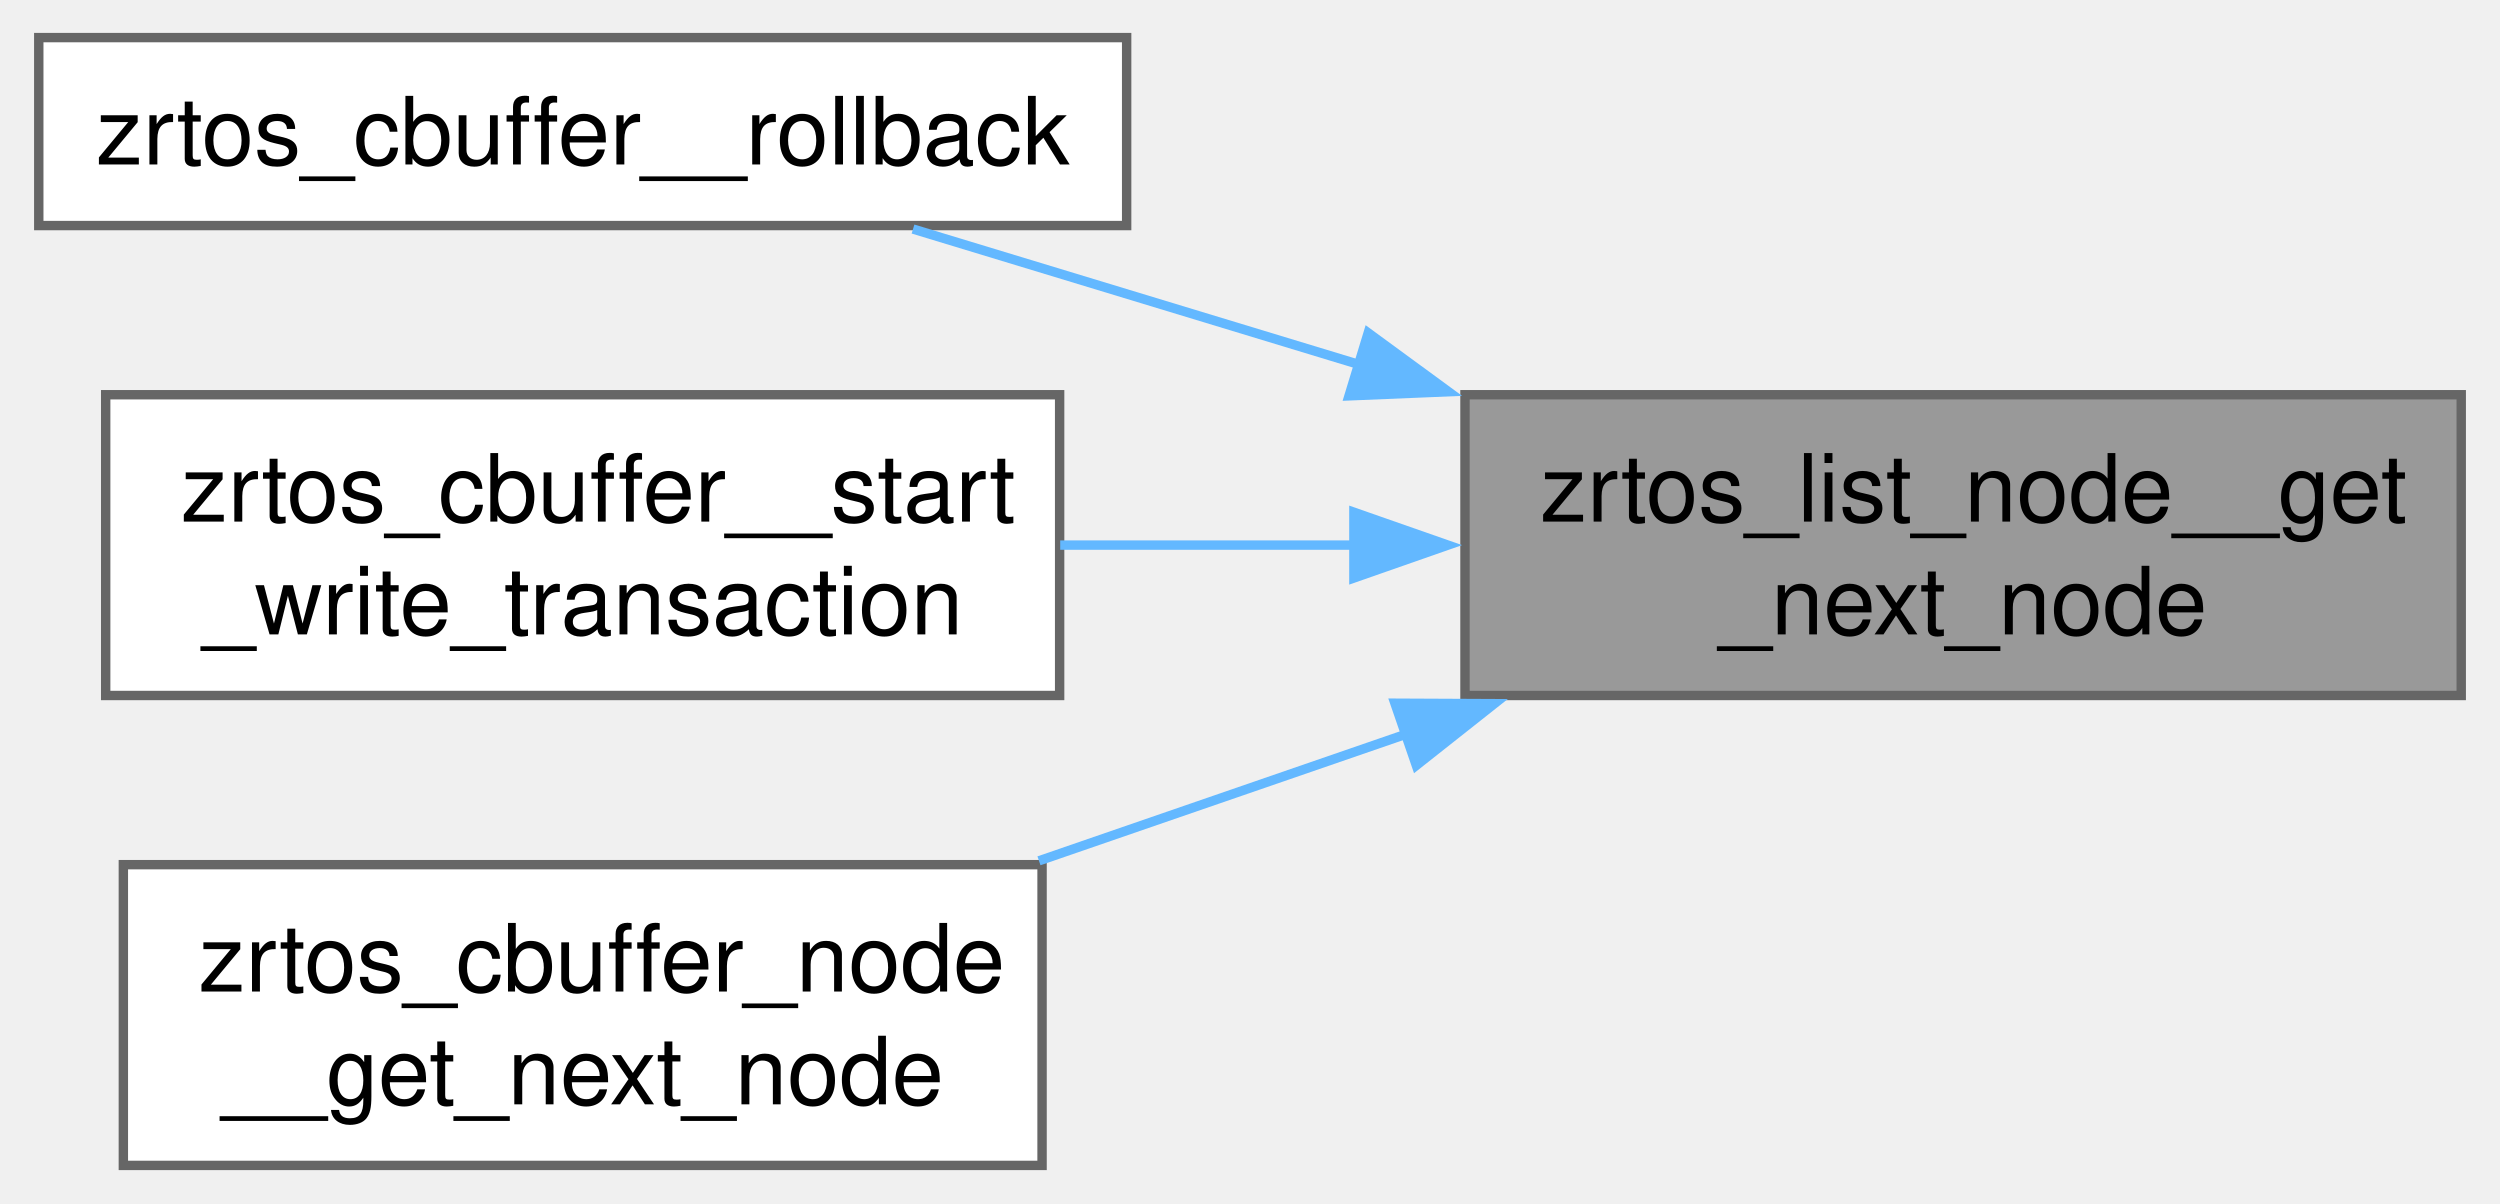
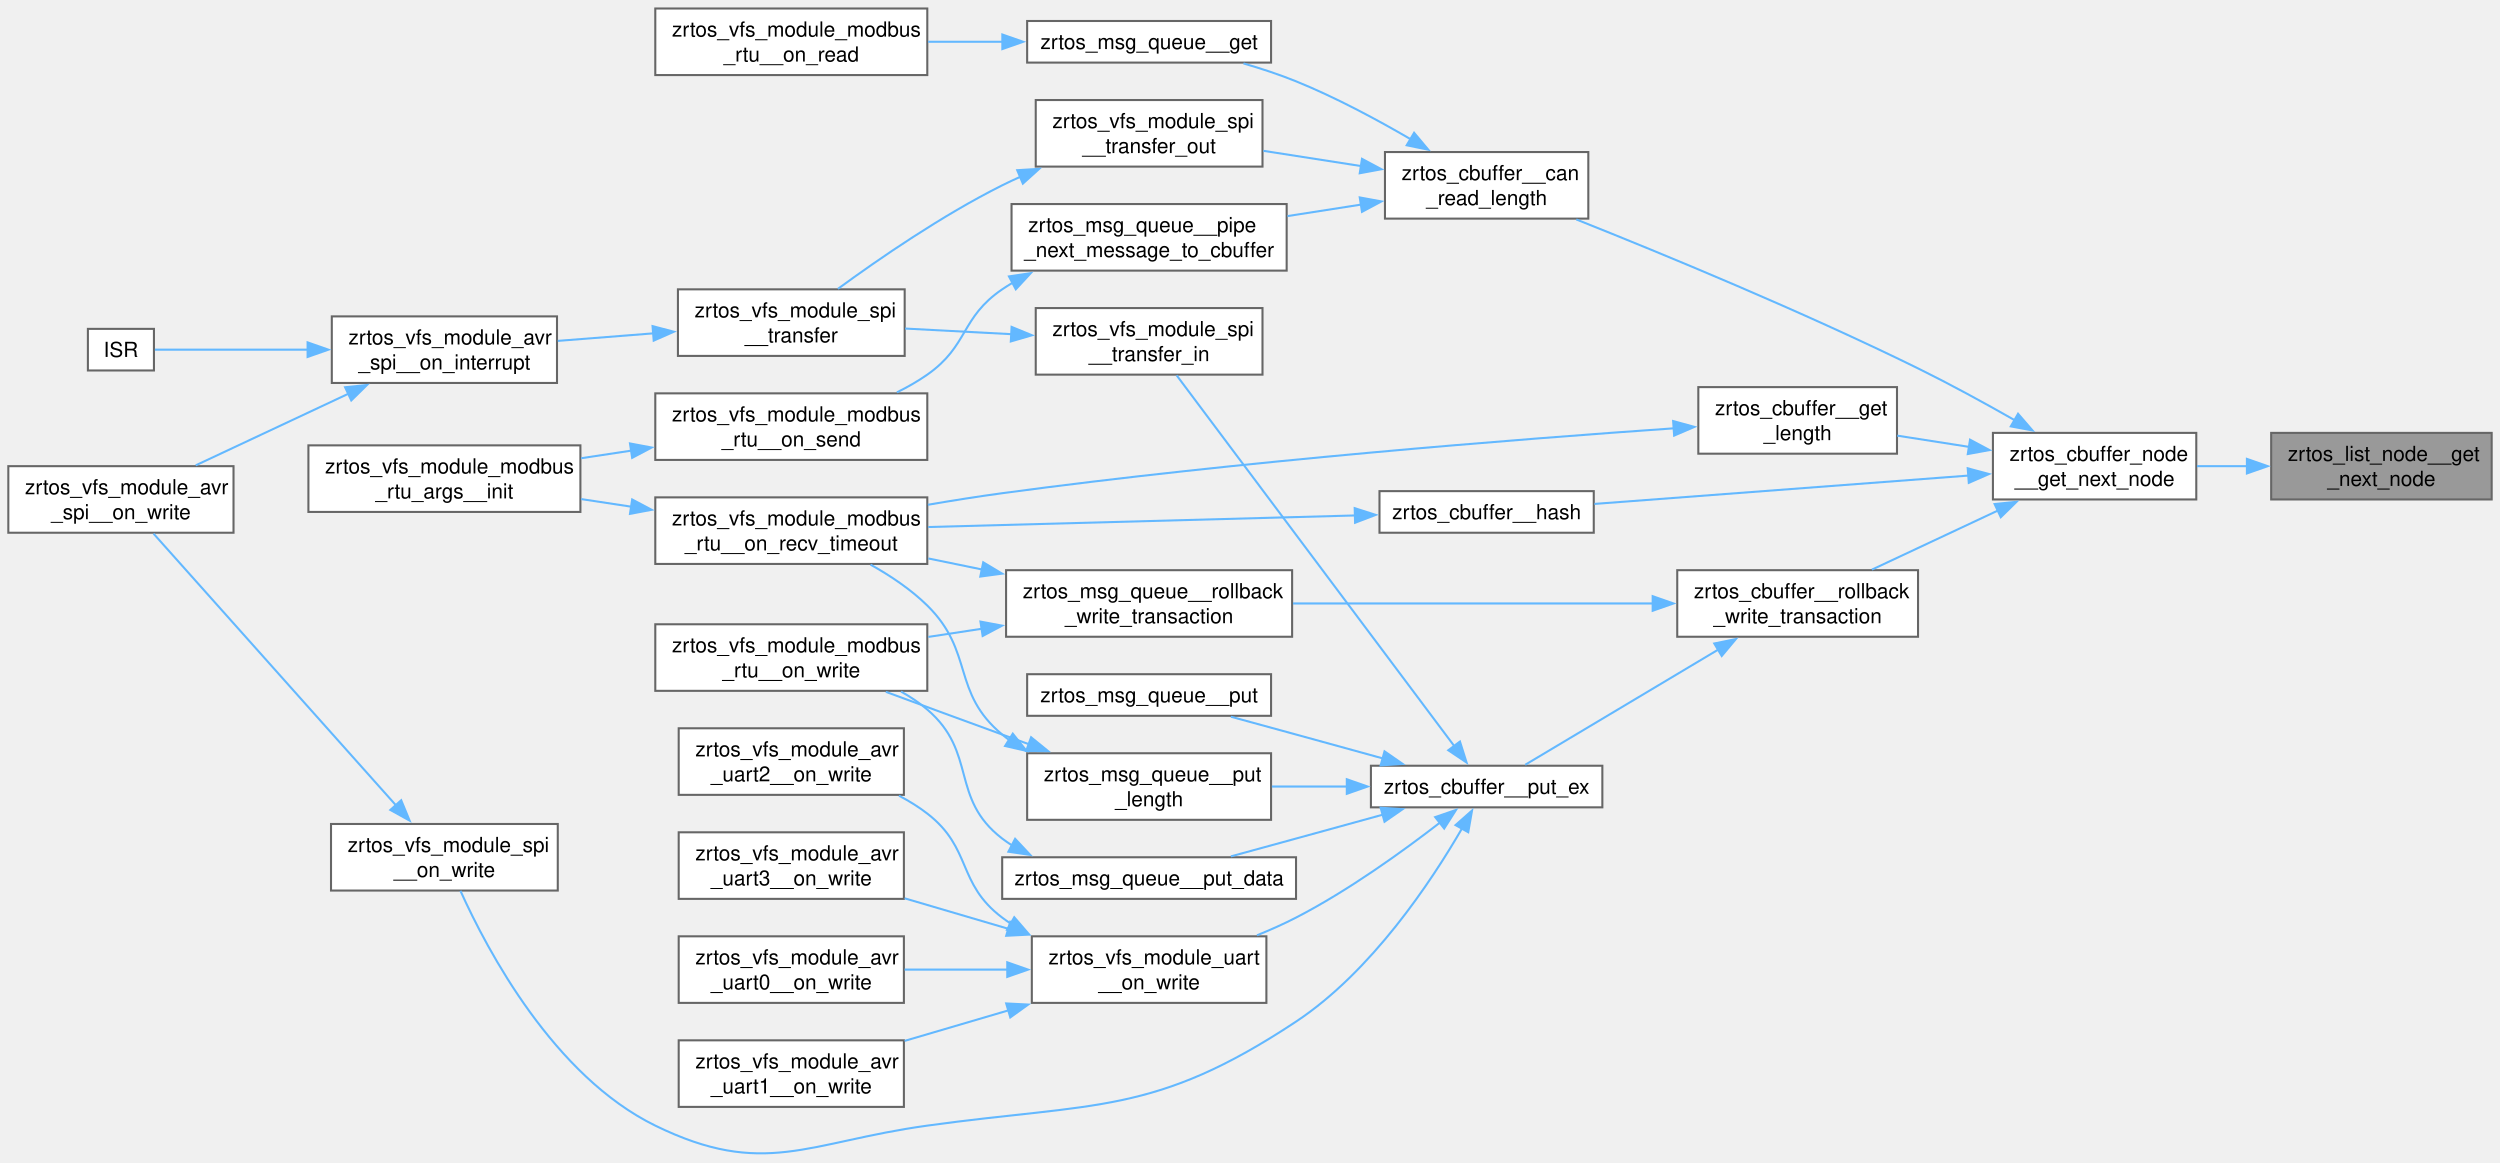
- <svg xmlns="http://www.w3.org/2000/svg" xmlns:xlink="http://www.w3.org/1999/xlink" width="266pt" height="128pt" viewBox="0.00 0.00 265.75 128.00">
-   <g id="graph0" class="graph" transform="scale(1 1) rotate(0) translate(4 124)">
+ <svg xmlns="http://www.w3.org/2000/svg" xmlns:xlink="http://www.w3.org/1999/xlink" width="1202pt" height="559pt" viewBox="0.00 0.00 1201.75 558.71">
+   <g id="graph0" class="graph" transform="scale(1 1) rotate(0) translate(4 554.71)">
    <g id="Node000001" class="node">
      <g id="a_Node000001">
        <a xlink:title=" ">
-           <polygon fill="#999999" stroke="#666666" points="257.75,-82 151.75,-82 151.75,-50 257.75,-50 257.75,-82" />
-           <text text-anchor="start" x="159.75" y="-68.5" font-family="Helvetica,sans-Serif" font-size="10.00">zrtos_list_node__get</text>
-           <text text-anchor="middle" x="204.75" y="-56.5" font-family="Helvetica,sans-Serif" font-size="10.00">_next_node</text>
+           <polygon fill="#999999" stroke="#666666" points="1193.75,-346.71 1087.75,-346.71 1087.75,-314.71 1193.75,-314.71 1193.75,-346.71" />
+           <text text-anchor="start" x="1095.75" y="-333.21" font-family="Helvetica,sans-Serif" font-size="10.00">zrtos_list_node__get</text>
+           <text text-anchor="middle" x="1140.75" y="-321.21" font-family="Helvetica,sans-Serif" font-size="10.00">_next_node</text>
        </a>
      </g>
    </g>
    <g id="Node000002" class="node">
      <g id="a_Node000002">
-         <a xlink:href="cbuffer_8h.html#a60aee6a4ecd6277dda2569f090c54ebc" target="_top" xlink:title=" ">
-           <polygon fill="white" stroke="#666666" points="115.75,-120 0,-120 0,-100 115.75,-100 115.75,-120" />
-           <text text-anchor="middle" x="57.88" y="-106.5" font-family="Helvetica,sans-Serif" font-size="10.00">zrtos_cbuffer__rollback</text>
+         <a xlink:href="cbuffer_8h.html#a8228f34a6acad5cce8802e61ec87c9ca" target="_top" xlink:title=" ">
+           <polygon fill="white" stroke="#666666" points="1051.75,-346.71 954,-346.71 954,-314.71 1051.75,-314.71 1051.75,-346.71" />
+           <text text-anchor="start" x="962" y="-333.21" font-family="Helvetica,sans-Serif" font-size="10.00">zrtos_cbuffer_node</text>
+           <text text-anchor="middle" x="1002.88" y="-321.21" font-family="Helvetica,sans-Serif" font-size="10.00">__get_next_node</text>
        </a>
      </g>
    </g>
    <g id="edge1_Node000001_Node000002" class="edge">
      <g id="a_edge1_Node000001_Node000002">
        <a xlink:title=" ">
-           <path fill="none" stroke="#63b8ff" d="M140.79,-85.12C124.38,-90.1 107.31,-95.29 93.02,-99.63" />
-           <polygon fill="#63b8ff" stroke="#63b8ff" points="141.45,-88.58 150,-82.32 139.41,-81.88 141.45,-88.58" />
+           <path fill="none" stroke="#63b8ff" d="M1076.23,-330.71C1068.11,-330.71 1059.91,-330.71 1052.09,-330.71" />
+           <polygon fill="#63b8ff" stroke="#63b8ff" points="1076.09,-334.21 1086.09,-330.71 1076.09,-327.21 1076.09,-334.21" />
        </a>
      </g>
    </g>
    <g id="Node000003" class="node">
      <g id="a_Node000003">
-         <a xlink:href="cbuffer_8h.html#aba98fbe0139308abb299f669d01e72cc" target="_top" xlink:title=" ">
-           <polygon fill="white" stroke="#666666" points="108.62,-82 7.12,-82 7.12,-50 108.62,-50 108.62,-82" />
-           <text text-anchor="start" x="15.12" y="-68.5" font-family="Helvetica,sans-Serif" font-size="10.00">zrtos_cbuffer__start</text>
-           <text text-anchor="middle" x="57.88" y="-56.5" font-family="Helvetica,sans-Serif" font-size="10.00">_write_transaction</text>
-         </a>
-       </g>
-     </g>
-     <g id="edge2_Node000001_Node000003" class="edge">
-       <g id="a_edge2_Node000001_Node000003">
-         <a xlink:title=" ">
-           <path fill="none" stroke="#63b8ff" d="M140.15,-66C129.61,-66 118.82,-66 108.68,-66" />
-           <polygon fill="#63b8ff" stroke="#63b8ff" points="139.93,-69.5 149.93,-66 139.93,-62.5 139.93,-69.5" />
+         <a xlink:href="cbuffer_8h.html#adb4435557fc1a9d76b315fc1e205f611" target="_top" xlink:title=" ">
+           <polygon fill="white" stroke="#666666" points="759.5,-481.71 661.75,-481.71 661.75,-449.71 759.5,-449.71 759.5,-481.71" />
+           <text text-anchor="start" x="669.75" y="-468.21" font-family="Helvetica,sans-Serif" font-size="10.00">zrtos_cbuffer__can</text>
+           <text text-anchor="middle" x="710.62" y="-456.21" font-family="Helvetica,sans-Serif" font-size="10.00">_read_length</text>
+         </a>
+       </g>
+     </g>
+     <g id="edge2_Node000002_Node000003" class="edge">
+       <g id="a_edge2_Node000002_Node000003">
+         <a xlink:title=" ">
+           <path fill="none" stroke="#63b8ff" d="M964.34,-352.88C950.02,-361.03 933.43,-370.12 918,-377.71 862.25,-405.12 795.86,-432.53 753.72,-449.31" />
+           <polygon fill="#63b8ff" stroke="#63b8ff" points="966.08,-355.91 973.01,-347.89 962.59,-349.84 966.08,-355.91" />
+         </a>
+       </g>
+     </g>
+     <g id="Node000014" class="node">
+       <g id="a_Node000014">
+         <a xlink:href="cbuffer_8h.html#a45799d6eb84106e183f68a629d0d55c0" target="_top" xlink:title=" ">
+           <polygon fill="white" stroke="#666666" points="907.88,-368.71 812.38,-368.71 812.38,-336.71 907.88,-336.71 907.88,-368.71" />
+           <text text-anchor="start" x="820.38" y="-355.21" font-family="Helvetica,sans-Serif" font-size="10.00">zrtos_cbuffer__get</text>
+           <text text-anchor="middle" x="860.12" y="-343.21" font-family="Helvetica,sans-Serif" font-size="10.00">_length</text>
+         </a>
+       </g>
+     </g>
+     <g id="edge13_Node000002_Node000014" class="edge">
+       <g id="a_edge13_Node000002_Node000014">
+         <a xlink:title=" ">
+           <path fill="none" stroke="#63b8ff" d="M942.49,-339.99C930.97,-341.79 919.05,-343.65 908,-345.38" />
+           <polygon fill="#63b8ff" stroke="#63b8ff" points="943,-343.45 952.34,-338.45 941.91,-336.54 943,-343.45" />
+         </a>
+       </g>
+     </g>
+     <g id="Node000016" class="node">
+       <g id="a_Node000016">
+         <a xlink:href="cbuffer_8h.html#a0de747476125e18253e2b006fb9ec995" target="_top" xlink:title=" ">
+           <polygon fill="white" stroke="#666666" points="762.12,-318.71 659.12,-318.71 659.12,-298.71 762.12,-298.71 762.12,-318.71" />
+           <text text-anchor="middle" x="710.62" y="-305.21" font-family="Helvetica,sans-Serif" font-size="10.00">zrtos_cbuffer__hash</text>
+         </a>
+       </g>
+     </g>
+     <g id="edge16_Node000002_Node000016" class="edge">
+       <g id="a_edge16_Node000002_Node000016">
+         <a xlink:title=" ">
+           <path fill="none" stroke="#63b8ff" d="M942.35,-326.2C889.34,-322.18 812.62,-316.36 762.44,-312.56" />
+           <polygon fill="#63b8ff" stroke="#63b8ff" points="941.88,-329.67 952.11,-326.94 942.4,-322.69 941.88,-329.67" />
+         </a>
+       </g>
+     </g>
+     <g id="Node000017" class="node">
+       <g id="a_Node000017">
+         <a xlink:href="cbuffer_8h.html#a9aa1ad8581d3c89304d2ff464a53e92e" target="_top" xlink:title=" ">
+           <polygon fill="white" stroke="#666666" points="918,-280.71 802.25,-280.71 802.25,-248.71 918,-248.71 918,-280.71" />
+           <text text-anchor="start" x="810.25" y="-267.21" font-family="Helvetica,sans-Serif" font-size="10.00">zrtos_cbuffer__rollback</text>
+           <text text-anchor="middle" x="860.12" y="-255.21" font-family="Helvetica,sans-Serif" font-size="10.00">_write_transaction</text>
+         </a>
+       </g>
+     </g>
+     <g id="edge18_Node000002_Node000017" class="edge">
+       <g id="a_edge18_Node000002_Node000017">
+         <a xlink:title=" ">
+           <path fill="none" stroke="#63b8ff" d="M956.45,-309.41C936.78,-300.18 914.12,-289.56 895.83,-280.98" />
+           <polygon fill="#63b8ff" stroke="#63b8ff" points="954.81,-312.5 965.35,-313.58 957.78,-306.17 954.81,-312.5" />
        </a>
      </g>
    </g>
    <g id="Node000004" class="node">
      <g id="a_Node000004">
-         <a xlink:href="cbuffer_8h.html#a8228f34a6acad5cce8802e61ec87c9ca" target="_top" xlink:title=" ">
-           <polygon fill="white" stroke="#666666" points="106.75,-32 9,-32 9,0 106.75,0 106.75,-32" />
-           <text text-anchor="start" x="17" y="-18.5" font-family="Helvetica,sans-Serif" font-size="10.00">zrtos_cbuffer_node</text>
-           <text text-anchor="middle" x="57.88" y="-6.5" font-family="Helvetica,sans-Serif" font-size="10.00">__get_next_node</text>
-         </a>
-       </g>
-     </g>
-     <g id="edge3_Node000001_Node000004" class="edge">
-       <g id="a_edge3_Node000001_Node000004">
-         <a xlink:title=" ">
-           <path fill="none" stroke="#63b8ff" d="M145.58,-45.92C132.58,-41.44 118.93,-36.73 106.42,-32.41" />
-           <polygon fill="#63b8ff" stroke="#63b8ff" points="144.29,-49.18 154.88,-49.13 146.57,-42.56 144.29,-49.18" />
+         <a xlink:href="msg__queue_8h.html#aa70867560ae58b87682c996ceccee62a" target="_top" xlink:title=" ">
+           <polygon fill="white" stroke="#666666" points="607,-544.71 489.75,-544.71 489.75,-524.71 607,-524.71 607,-544.71" />
+           <text text-anchor="middle" x="548.38" y="-531.21" font-family="Helvetica,sans-Serif" font-size="10.00">zrtos_msg_queue__get</text>
+         </a>
+       </g>
+     </g>
+     <g id="edge3_Node000003_Node000004" class="edge">
+       <g id="a_edge3_Node000003_Node000004">
+         <a xlink:title=" ">
+           <path fill="none" stroke="#63b8ff" d="M674.19,-487.82C657.84,-497.35 637.89,-508.05 619,-515.71 610.99,-518.96 602.24,-521.83 593.73,-524.31" />
+           <polygon fill="#63b8ff" stroke="#63b8ff" points="675.76,-490.97 682.57,-482.85 672.19,-484.95 675.76,-490.97" />
+         </a>
+       </g>
+     </g>
+     <g id="Node000006" class="node">
+       <g id="a_Node000006">
+         <a xlink:href="msg__queue_8h.html#a40db633a8c0ef5e3bba9cc700e45f7ef" target="_top" xlink:title=" ">
+           <polygon fill="white" stroke="#666666" points="614.5,-456.71 482.25,-456.71 482.25,-424.71 614.5,-424.71 614.5,-456.71" />
+           <text text-anchor="start" x="490.25" y="-443.21" font-family="Helvetica,sans-Serif" font-size="10.00">zrtos_msg_queue__pipe</text>
+           <text text-anchor="middle" x="548.38" y="-431.21" font-family="Helvetica,sans-Serif" font-size="10.00">_next_message_to_cbuffer</text>
+         </a>
+       </g>
+     </g>
+     <g id="edge5_Node000003_Node000006" class="edge">
+       <g id="a_edge5_Node000003_Node000006">
+         <a xlink:title=" ">
+           <path fill="none" stroke="#63b8ff" d="M650.27,-456.45C638.75,-454.65 626.61,-452.76 614.91,-450.93" />
+           <polygon fill="#63b8ff" stroke="#63b8ff" points="649.63,-459.89 660.05,-457.97 650.71,-452.97 649.63,-459.89" />
+         </a>
+       </g>
+     </g>
+     <g id="Node000009" class="node">
+       <g id="a_Node000009">
+         <a xlink:href="spi_2spi_8h.html#a7cc1a52aa2cec6b681b7732681bda10b" target="_top" xlink:title=" ">
+           <polygon fill="white" stroke="#666666" points="602.88,-506.71 493.88,-506.71 493.88,-474.71 602.88,-474.71 602.88,-506.71" />
+           <text text-anchor="start" x="501.88" y="-493.21" font-family="Helvetica,sans-Serif" font-size="10.00">zrtos_vfs_module_spi</text>
+           <text text-anchor="middle" x="548.38" y="-481.21" font-family="Helvetica,sans-Serif" font-size="10.00">__transfer_out</text>
+         </a>
+       </g>
+     </g>
+     <g id="edge8_Node000003_Node000009" class="edge">
+       <g id="a_edge8_Node000003_Node000009">
+         <a xlink:title=" ">
+           <path fill="none" stroke="#63b8ff" d="M650.52,-474.93C635.07,-477.34 618.49,-479.93 603.31,-482.29" />
+           <polygon fill="#63b8ff" stroke="#63b8ff" points="650.71,-478.44 660.05,-473.44 649.63,-471.52 650.71,-478.44" />
+         </a>
+       </g>
+     </g>
+     <g id="Node000005" class="node">
+       <g id="a_Node000005">
+         <a xlink:href="rtu_8h.html#aea13c3756fb07d48853e039823a846b1" target="_top" xlink:title=" ">
+           <polygon fill="white" stroke="#666666" points="441.75,-550.71 311,-550.71 311,-518.71 441.75,-518.71 441.75,-550.71" />
+           <text text-anchor="start" x="319" y="-537.21" font-family="Helvetica,sans-Serif" font-size="10.00">zrtos_vfs_module_modbus</text>
+           <text text-anchor="middle" x="376.38" y="-525.21" font-family="Helvetica,sans-Serif" font-size="10.00">_rtu__on_read</text>
+         </a>
+       </g>
+     </g>
+     <g id="edge4_Node000004_Node000005" class="edge">
+       <g id="a_edge4_Node000004_Node000005">
+         <a xlink:title=" ">
+           <path fill="none" stroke="#63b8ff" d="M478.11,-534.71C466.22,-534.71 453.91,-534.71 442.14,-534.71" />
+           <polygon fill="#63b8ff" stroke="#63b8ff" points="477.83,-538.21 487.83,-534.71 477.83,-531.21 477.83,-538.21" />
+         </a>
+       </g>
+     </g>
+     <g id="Node000007" class="node">
+       <g id="a_Node000007">
+         <a xlink:href="rtu_8h.html#ab23606290979709ef6fefa7c6970e64e" target="_top" xlink:title=" ">
+           <polygon fill="white" stroke="#666666" points="441.75,-365.71 311,-365.71 311,-333.71 441.75,-333.71 441.75,-365.71" />
+           <text text-anchor="start" x="319" y="-352.21" font-family="Helvetica,sans-Serif" font-size="10.00">zrtos_vfs_module_modbus</text>
+           <text text-anchor="middle" x="376.38" y="-340.21" font-family="Helvetica,sans-Serif" font-size="10.00">_rtu__on_send</text>
+         </a>
+       </g>
+     </g>
+     <g id="edge6_Node000006_Node000007" class="edge">
+       <g id="a_edge6_Node000006_Node000007">
+         <a xlink:title=" ">
+           <path fill="none" stroke="#63b8ff" d="M482.72,-418.86C481.02,-417.85 479.36,-416.8 477.75,-415.71 457.7,-402.07 461.62,-388.61 441.75,-374.71 437.23,-371.55 432.26,-368.71 427.14,-366.19" />
+           <polygon fill="#63b8ff" stroke="#63b8ff" points="481.01,-421.92 491.49,-423.5 484.29,-415.73 481.01,-421.92" />
+         </a>
+       </g>
+     </g>
+     <g id="Node000008" class="node">
+       <g id="a_Node000008">
+         <a xlink:href="rtu_8h.html#aac1c0a8f15ec0cd7540f53a61fe9ff08" target="_top" xlink:title=" ">
+           <polygon fill="white" stroke="#666666" points="275,-340.71 144.25,-340.71 144.25,-308.71 275,-308.71 275,-340.71" />
+           <text text-anchor="start" x="152.25" y="-327.21" font-family="Helvetica,sans-Serif" font-size="10.00">zrtos_vfs_module_modbus</text>
+           <text text-anchor="middle" x="209.62" y="-315.21" font-family="Helvetica,sans-Serif" font-size="10.00">_rtu_args__init</text>
+         </a>
+       </g>
+     </g>
+     <g id="edge7_Node000007_Node000008" class="edge">
+       <g id="a_edge7_Node000007_Node000008">
+         <a xlink:title=" ">
+           <path fill="none" stroke="#63b8ff" d="M299.44,-338.18C291.39,-336.96 283.26,-335.73 275.35,-334.53" />
+           <polygon fill="#63b8ff" stroke="#63b8ff" points="298.83,-341.63 309.24,-339.67 299.88,-334.71 298.83,-341.63" />
+         </a>
+       </g>
+     </g>
+     <g id="Node000010" class="node">
+       <g id="a_Node000010">
+         <a xlink:href="spi_2spi_8h.html#ab31c12597a3f2932aaf01466ffff59bb" target="_top" xlink:title=" ">
+           <polygon fill="white" stroke="#666666" points="430.88,-415.71 321.88,-415.71 321.88,-383.71 430.88,-383.71 430.88,-415.71" />
+           <text text-anchor="start" x="329.88" y="-402.21" font-family="Helvetica,sans-Serif" font-size="10.00">zrtos_vfs_module_spi</text>
+           <text text-anchor="middle" x="376.38" y="-390.21" font-family="Helvetica,sans-Serif" font-size="10.00">__transfer</text>
+         </a>
+       </g>
+     </g>
+     <g id="edge9_Node000009_Node000010" class="edge">
+       <g id="a_edge9_Node000009_Node000010">
+         <a xlink:title=" ">
+           <path fill="none" stroke="#63b8ff" d="M486.57,-469.86C483.56,-468.52 480.6,-467.13 477.75,-465.71 449.02,-451.36 418.53,-430.39 398.8,-415.96" />
+           <polygon fill="#63b8ff" stroke="#63b8ff" points="484.98,-472.98 495.56,-473.63 487.69,-466.53 484.98,-472.98" />
+         </a>
+       </g>
+     </g>
+     <g id="Node000011" class="node">
+       <g id="a_Node000011">
+         <a xlink:href="avr_2spi_2spi_8h.html#a3a0f3b324bd986778ccde00670dbabc9" target="_top" xlink:title=" ">
+           <polygon fill="white" stroke="#666666" points="263.75,-402.71 155.5,-402.71 155.5,-370.71 263.75,-370.71 263.75,-402.71" />
+           <text text-anchor="start" x="163.5" y="-389.21" font-family="Helvetica,sans-Serif" font-size="10.00">zrtos_vfs_module_avr</text>
+           <text text-anchor="middle" x="209.62" y="-377.21" font-family="Helvetica,sans-Serif" font-size="10.00">_spi__on_interrupt</text>
+         </a>
+       </g>
+     </g>
+     <g id="edge10_Node000010_Node000011" class="edge">
+       <g id="a_edge10_Node000010_Node000011">
+         <a xlink:title=" ">
+           <path fill="none" stroke="#63b8ff" d="M309.99,-394.55C294.78,-393.35 278.76,-392.08 264.13,-390.93" />
+           <polygon fill="#63b8ff" stroke="#63b8ff" points="309.68,-398.03 319.92,-395.33 310.23,-391.06 309.68,-398.03" />
+         </a>
+       </g>
+     </g>
+     <g id="Node000012" class="node">
+       <g id="a_Node000012">
+         <a xlink:href="avr_2spi_2spi_8h.html#a0353f98d744b931e541684fe33b272f7" target="_top" xlink:title=" ">
+           <polygon fill="white" stroke="#666666" points="70,-396.71 38.25,-396.71 38.25,-376.71 70,-376.71 70,-396.71" />
+           <text text-anchor="middle" x="54.12" y="-383.21" font-family="Helvetica,sans-Serif" font-size="10.00">ISR</text>
+         </a>
+       </g>
+     </g>
+     <g id="edge11_Node000011_Node000012" class="edge">
+       <g id="a_edge11_Node000011_Node000012">
+         <a xlink:title=" ">
+           <path fill="none" stroke="#63b8ff" d="M143.93,-386.71C116.84,-386.71 87.7,-386.71 70.46,-386.71" />
+           <polygon fill="#63b8ff" stroke="#63b8ff" points="143.86,-390.21 153.86,-386.71 143.86,-383.21 143.86,-390.21" />
+         </a>
+       </g>
+     </g>
+     <g id="Node000013" class="node">
+       <g id="a_Node000013">
+         <a xlink:href="avr_2spi_2spi_8h.html#ab6f547c3ce7ee0463c235abe078f9491" target="_top" xlink:title=" ">
+           <polygon fill="white" stroke="#666666" points="108.25,-330.71 0,-330.71 0,-298.71 108.25,-298.71 108.25,-330.71" />
+           <text text-anchor="start" x="8" y="-317.21" font-family="Helvetica,sans-Serif" font-size="10.00">zrtos_vfs_module_avr</text>
+           <text text-anchor="middle" x="54.12" y="-305.21" font-family="Helvetica,sans-Serif" font-size="10.00">_spi__on_write</text>
+         </a>
+       </g>
+     </g>
+     <g id="edge12_Node000011_Node000013" class="edge">
+       <g id="a_edge12_Node000011_Node000013">
+         <a xlink:title=" ">
+           <path fill="none" stroke="#63b8ff" d="M163.41,-365.5C139.98,-354.51 111.82,-341.3 90.08,-331.11" />
+           <polygon fill="#63b8ff" stroke="#63b8ff" points="161.88,-368.65 172.42,-369.73 164.86,-362.31 161.88,-368.65" />
+         </a>
+       </g>
+     </g>
+     <g id="Node000015" class="node">
+       <g id="a_Node000015">
+         <a xlink:href="rtu_8h.html#a223fc39dfd241ff17884c9f5d03f8e78" target="_top" xlink:title=" ">
+           <polygon fill="white" stroke="#666666" points="441.75,-315.71 311,-315.71 311,-283.71 441.75,-283.71 441.75,-315.71" />
+           <text text-anchor="start" x="319" y="-302.21" font-family="Helvetica,sans-Serif" font-size="10.00">zrtos_vfs_module_modbus</text>
+           <text text-anchor="middle" x="376.38" y="-290.21" font-family="Helvetica,sans-Serif" font-size="10.00">_rtu__on_recv_timeout</text>
+         </a>
+       </g>
+     </g>
+     <g id="edge14_Node000014_Node000015" class="edge">
+       <g id="a_edge14_Node000014_Node000015">
+         <a xlink:title=" ">
+           <path fill="none" stroke="#63b8ff" d="M800.95,-348.93C726.01,-343.71 591.81,-333.14 477.75,-317.71 466.17,-316.14 453.89,-314.19 442.04,-312.15" />
+           <polygon fill="#63b8ff" stroke="#63b8ff" points="800.28,-352.39 810.5,-349.59 800.76,-345.41 800.28,-352.39" />
+         </a>
+       </g>
+     </g>
+     <g id="edge15_Node000015_Node000008" class="edge">
+       <g id="a_edge15_Node000015_Node000008">
+         <a xlink:title=" ">
+           <path fill="none" stroke="#63b8ff" d="M299.44,-311.23C291.39,-312.45 283.26,-313.69 275.35,-314.89" />
+           <polygon fill="#63b8ff" stroke="#63b8ff" points="299.88,-314.7 309.24,-309.74 298.83,-307.78 299.88,-314.7" />
+         </a>
+       </g>
+     </g>
+     <g id="edge17_Node000016_Node000015" class="edge">
+       <g id="a_edge17_Node000016_Node000015">
+         <a xlink:title=" ">
+           <path fill="none" stroke="#63b8ff" d="M647.49,-307.02C588.95,-305.44 501.58,-303.07 442.18,-301.46" />
+           <polygon fill="#63b8ff" stroke="#63b8ff" points="647.2,-310.52 657.29,-307.29 647.39,-303.52 647.2,-310.52" />
+         </a>
+       </g>
+     </g>
+     <g id="Node000018" class="node">
+       <g id="a_Node000018">
+         <a xlink:href="cbuffer_8h.html#a5d269503e04946737598d2062c5bfaf4" target="_top" xlink:title=" ">
+           <polygon fill="white" stroke="#666666" points="766.25,-186.71 655,-186.71 655,-166.71 766.25,-166.71 766.25,-186.71" />
+           <text text-anchor="middle" x="710.62" y="-173.21" font-family="Helvetica,sans-Serif" font-size="10.00">zrtos_cbuffer__put_ex</text>
+         </a>
+       </g>
+     </g>
+     <g id="edge19_Node000017_Node000018" class="edge">
+       <g id="a_edge19_Node000017_Node000018">
+         <a xlink:title=" ">
+           <path fill="none" stroke="#63b8ff" d="M822.1,-242.62C792.37,-224.88 751.97,-200.77 729.17,-187.17" />
+           <polygon fill="#63b8ff" stroke="#63b8ff" points="820.05,-245.47 830.43,-247.59 823.63,-239.46 820.05,-245.47" />
+         </a>
+       </g>
+     </g>
+     <g id="Node000030" class="node">
+       <g id="a_Node000030">
+         <a xlink:href="msg__queue_8h.html#a0eefe9e5e6f83f1fcd2c66546a05add7" target="_top" xlink:title=" ">
+           <polygon fill="white" stroke="#666666" points="617.12,-280.71 479.62,-280.71 479.62,-248.71 617.12,-248.71 617.12,-280.71" />
+           <text text-anchor="start" x="487.62" y="-267.21" font-family="Helvetica,sans-Serif" font-size="10.00">zrtos_msg_queue__rollback</text>
+           <text text-anchor="middle" x="548.38" y="-255.21" font-family="Helvetica,sans-Serif" font-size="10.00">_write_transaction</text>
+         </a>
+       </g>
+     </g>
+     <g id="edge35_Node000017_Node000030" class="edge">
+       <g id="a_edge35_Node000017_Node000030">
+         <a xlink:title=" ">
+           <path fill="none" stroke="#63b8ff" d="M790.61,-264.71C739.14,-264.71 668.96,-264.71 617.56,-264.71" />
+           <polygon fill="#63b8ff" stroke="#63b8ff" points="790.44,-268.21 800.44,-264.71 790.44,-261.21 790.44,-268.21" />
+         </a>
+       </g>
+     </g>
+     <g id="Node000019" class="node">
+       <g id="a_Node000019">
+         <a xlink:href="msg__queue_8h.html#ab51eb620b09145d1b05966404c9e0ca4" target="_top" xlink:title=" ">
+           <polygon fill="white" stroke="#666666" points="607,-230.71 489.75,-230.71 489.75,-210.71 607,-210.71 607,-230.71" />
+           <text text-anchor="middle" x="548.38" y="-217.21" font-family="Helvetica,sans-Serif" font-size="10.00">zrtos_msg_queue__put</text>
+         </a>
+       </g>
+     </g>
+     <g id="edge20_Node000018_Node000019" class="edge">
+       <g id="a_edge20_Node000018_Node000019">
+         <a xlink:title=" ">
+           <path fill="none" stroke="#63b8ff" d="M660.69,-190.23C647.18,-193.96 632.53,-198 619,-201.71 608.85,-204.49 597.86,-207.5 587.69,-210.27" />
+           <polygon fill="#63b8ff" stroke="#63b8ff" points="661.54,-193.63 670.25,-187.59 659.68,-186.88 661.54,-193.63" />
+         </a>
+       </g>
+     </g>
+     <g id="Node000020" class="node">
+       <g id="a_Node000020">
+         <a xlink:href="msg__queue_8h.html#a14fb4faf04687986da3435e06db5d587" target="_top" xlink:title=" ">
+           <polygon fill="white" stroke="#666666" points="619,-142.71 477.75,-142.71 477.75,-122.71 619,-122.71 619,-142.71" />
+           <text text-anchor="middle" x="548.38" y="-129.21" font-family="Helvetica,sans-Serif" font-size="10.00">zrtos_msg_queue__put_data</text>
+         </a>
+       </g>
+     </g>
+     <g id="edge21_Node000018_Node000020" class="edge">
+       <g id="a_edge21_Node000018_Node000020">
+         <a xlink:title=" ">
+           <path fill="none" stroke="#63b8ff" d="M660.69,-163.18C647.18,-159.46 632.53,-155.42 619,-151.71 608.85,-148.92 597.86,-145.92 587.69,-143.14" />
+           <polygon fill="#63b8ff" stroke="#63b8ff" points="659.68,-166.53 670.25,-165.82 661.54,-159.79 659.68,-166.53" />
+         </a>
+       </g>
+     </g>
+     <g id="Node000022" class="node">
+       <g id="a_Node000022">
+         <a xlink:href="msg__queue_8h.html#a9f24485c49e6b6ba13406e9a5d1f352d" target="_top" xlink:title=" ">
+           <polygon fill="white" stroke="#666666" points="607,-192.71 489.75,-192.71 489.75,-160.71 607,-160.71 607,-192.71" />
+           <text text-anchor="start" x="497.75" y="-179.21" font-family="Helvetica,sans-Serif" font-size="10.00">zrtos_msg_queue__put</text>
+           <text text-anchor="middle" x="548.38" y="-167.21" font-family="Helvetica,sans-Serif" font-size="10.00">_length</text>
+         </a>
+       </g>
+     </g>
+     <g id="edge23_Node000018_Node000022" class="edge">
+       <g id="a_edge23_Node000018_Node000022">
+         <a xlink:title=" ">
+           <path fill="none" stroke="#63b8ff" d="M643.58,-176.71C631.58,-176.71 619.14,-176.71 607.39,-176.71" />
+           <polygon fill="#63b8ff" stroke="#63b8ff" points="643.41,-180.21 653.41,-176.71 643.41,-173.21 643.41,-180.21" />
+         </a>
+       </g>
+     </g>
+     <g id="Node000023" class="node">
+       <g id="a_Node000023">
+         <a xlink:href="spi_2spi_8h.html#ac672df98eac652a9d1925ba73229c475" target="_top" xlink:title=" ">
+           <polygon fill="white" stroke="#666666" points="264.12,-158.71 155.12,-158.71 155.12,-126.71 264.12,-126.71 264.12,-158.71" />
+           <text text-anchor="start" x="163.12" y="-145.21" font-family="Helvetica,sans-Serif" font-size="10.00">zrtos_vfs_module_spi</text>
+           <text text-anchor="middle" x="209.62" y="-133.21" font-family="Helvetica,sans-Serif" font-size="10.00">__on_write</text>
+         </a>
+       </g>
+     </g>
+     <g id="edge26_Node000018_Node000023" class="edge">
+       <g id="a_edge26_Node000018_Node000023">
+         <a xlink:title=" ">
+           <path fill="none" stroke="#63b8ff" d="M698.75,-156.5C684.02,-131.06 655.35,-87.78 619,-63.71 550.75,-18.52 522.83,-24.92 441.75,-13.71 384.19,-5.74 363.2,11.82 311,-13.71 262.31,-37.52 230.4,-97.61 217.33,-126.59" />
+           <polygon fill="#63b8ff" stroke="#63b8ff" points="695.67,-158.17 703.61,-165.18 701.78,-154.75 695.67,-158.17" />
+         </a>
+       </g>
+     </g>
+     <g id="Node000024" class="node">
+       <g id="a_Node000024">
+         <a xlink:href="spi_2spi_8h.html#a7f9adeb6314d47b2442b0a17d1cc2f37" target="_top" xlink:title=" ">
+           <polygon fill="white" stroke="#666666" points="602.88,-406.71 493.88,-406.71 493.88,-374.71 602.88,-374.71 602.88,-406.71" />
+           <text text-anchor="start" x="501.88" y="-393.21" font-family="Helvetica,sans-Serif" font-size="10.00">zrtos_vfs_module_spi</text>
+           <text text-anchor="middle" x="548.38" y="-381.21" font-family="Helvetica,sans-Serif" font-size="10.00">__transfer_in</text>
+         </a>
+       </g>
+     </g>
+     <g id="edge28_Node000018_Node000024" class="edge">
+       <g id="a_edge28_Node000018_Node000024">
+         <a xlink:title=" ">
+           <path fill="none" stroke="#63b8ff" d="M695.06,-196.16C663.78,-237.93 590.68,-335.55 561.61,-374.37" />
+           <polygon fill="#63b8ff" stroke="#63b8ff" points="697.8,-198.34 700.99,-188.24 692.19,-194.15 697.8,-198.34" />
+         </a>
+       </g>
+     </g>
+     <g id="Node000025" class="node">
+       <g id="a_Node000025">
+         <a xlink:href="uart_2uart_8h.html#a9e735d9796aaa30e4a5fce9c763adf92" target="_top" xlink:title=" ">
+           <polygon fill="white" stroke="#666666" points="604.75,-104.71 492,-104.71 492,-72.71 604.75,-72.71 604.75,-104.71" />
+           <text text-anchor="start" x="500" y="-91.21" font-family="Helvetica,sans-Serif" font-size="10.00">zrtos_vfs_module_uart</text>
+           <text text-anchor="middle" x="548.38" y="-79.21" font-family="Helvetica,sans-Serif" font-size="10.00">__on_write</text>
+         </a>
+       </g>
+     </g>
+     <g id="edge30_Node000018_Node000025" class="edge">
+       <g id="a_edge30_Node000018_Node000025">
+         <a xlink:title=" ">
+           <path fill="none" stroke="#63b8ff" d="M688.18,-159.37C670.43,-145.64 644.15,-126.67 619,-113.71 613.06,-110.65 606.67,-107.8 600.24,-105.2" />
+           <polygon fill="#63b8ff" stroke="#63b8ff" points="685.89,-162.02 695.91,-165.46 690.22,-156.52 685.89,-162.02" />
+         </a>
+       </g>
+     </g>
+     <g id="Node000021" class="node">
+       <g id="a_Node000021">
+         <a xlink:href="rtu_8h.html#ac0ca767b3e1e9a8b1f290448a122e095" target="_top" xlink:title=" ">
+           <polygon fill="white" stroke="#666666" points="441.75,-254.71 311,-254.71 311,-222.71 441.75,-222.71 441.75,-254.71" />
+           <text text-anchor="start" x="319" y="-241.21" font-family="Helvetica,sans-Serif" font-size="10.00">zrtos_vfs_module_modbus</text>
+           <text text-anchor="middle" x="376.38" y="-229.21" font-family="Helvetica,sans-Serif" font-size="10.00">_rtu__on_write</text>
+         </a>
+       </g>
+     </g>
+     <g id="edge22_Node000020_Node000021" class="edge">
+       <g id="a_edge22_Node000020_Node000021">
+         <a xlink:title=" ">
+           <path fill="none" stroke="#63b8ff" d="M482.55,-148.38C480.89,-149.42 479.29,-150.53 477.75,-151.71 452.49,-171.13 465.96,-193 441.75,-213.71 437.92,-216.98 433.62,-219.85 429.1,-222.37" />
+           <polygon fill="#63b8ff" stroke="#63b8ff" points="483.97,-151.58 491.22,-143.85 480.73,-145.38 483.97,-151.58" />
+         </a>
+       </g>
+     </g>
+     <g id="edge24_Node000022_Node000015" class="edge">
+       <g id="a_edge24_Node000022_Node000015">
+         <a xlink:title=" ">
+           <path fill="none" stroke="#63b8ff" d="M481.19,-199.03C480.01,-199.89 478.86,-200.78 477.75,-201.71 453.27,-222.11 464.46,-241.36 441.75,-263.71 433.9,-271.43 424.06,-278.03 414.45,-283.38" />
+           <polygon fill="#63b8ff" stroke="#63b8ff" points="482.85,-202.12 489.46,-193.85 479.13,-196.19 482.85,-202.12" />
+         </a>
+       </g>
+     </g>
+     <g id="edge25_Node000022_Node000021" class="edge">
+       <g id="a_edge25_Node000022_Node000021">
+         <a xlink:title=" ">
+           <path fill="none" stroke="#63b8ff" d="M490.54,-197.07C486.21,-198.64 481.91,-200.19 477.75,-201.71 459.42,-208.37 439.25,-215.8 421.82,-222.23" />
+           <polygon fill="#63b8ff" stroke="#63b8ff" points="491.65,-200.39 499.87,-193.71 489.27,-193.81 491.65,-200.39" />
+         </a>
+       </g>
+     </g>
+     <g id="edge27_Node000023_Node000013" class="edge">
+       <g id="a_edge27_Node000023_Node000013">
+         <a xlink:title=" ">
+           <path fill="none" stroke="#63b8ff" d="M186.4,-167.61C154.56,-203.29 96.81,-268 69.8,-298.27" />
+           <polygon fill="#63b8ff" stroke="#63b8ff" points="188.85,-170.12 192.9,-160.33 183.63,-165.46 188.85,-170.12" />
+         </a>
+       </g>
+     </g>
+     <g id="edge29_Node000024_Node000010" class="edge">
+       <g id="a_edge29_Node000024_Node000010">
+         <a xlink:title=" ">
+           <path fill="none" stroke="#63b8ff" d="M482.12,-394.16C465.26,-395.05 447.3,-396.01 431.11,-396.86" />
+           <polygon fill="#63b8ff" stroke="#63b8ff" points="482.27,-397.66 492.07,-393.63 481.9,-390.67 482.27,-397.66" />
+         </a>
+       </g>
+     </g>
+     <g id="Node000026" class="node">
+       <g id="a_Node000026">
+         <a xlink:href="uart0_8h.html#a1c08ba1c9bac4dd9a045d06a07dbe0b4" target="_top" xlink:title=" ">
+           <polygon fill="white" stroke="#666666" points="430.5,-104.71 322.25,-104.71 322.25,-72.71 430.5,-72.71 430.5,-104.71" />
+           <text text-anchor="start" x="330.25" y="-91.21" font-family="Helvetica,sans-Serif" font-size="10.00">zrtos_vfs_module_avr</text>
+           <text text-anchor="middle" x="376.38" y="-79.21" font-family="Helvetica,sans-Serif" font-size="10.00">_uart0__on_write</text>
+         </a>
+       </g>
+     </g>
+     <g id="edge31_Node000025_Node000026" class="edge">
+       <g id="a_edge31_Node000025_Node000026">
+         <a xlink:title=" ">
+           <path fill="none" stroke="#63b8ff" d="M480.49,-88.71C464.02,-88.71 446.59,-88.71 430.85,-88.71" />
+           <polygon fill="#63b8ff" stroke="#63b8ff" points="480.2,-92.21 490.2,-88.71 480.2,-85.21 480.2,-92.21" />
+         </a>
+       </g>
+     </g>
+     <g id="Node000027" class="node">
+       <g id="a_Node000027">
+         <a xlink:href="uart1_8h.html#af04452122e72ab7408b2e207191cdd33" target="_top" xlink:title=" ">
+           <polygon fill="white" stroke="#666666" points="430.5,-54.71 322.25,-54.71 322.25,-22.71 430.5,-22.71 430.5,-54.71" />
+           <text text-anchor="start" x="330.25" y="-41.21" font-family="Helvetica,sans-Serif" font-size="10.00">zrtos_vfs_module_avr</text>
+           <text text-anchor="middle" x="376.38" y="-29.21" font-family="Helvetica,sans-Serif" font-size="10.00">_uart1__on_write</text>
+         </a>
+       </g>
+     </g>
+     <g id="edge32_Node000025_Node000027" class="edge">
+       <g id="a_edge32_Node000025_Node000027">
+         <a xlink:title=" ">
+           <path fill="none" stroke="#63b8ff" d="M480.97,-69.18C464.35,-64.29 446.75,-59.11 430.85,-54.44" />
+           <polygon fill="#63b8ff" stroke="#63b8ff" points="479.68,-72.44 490.26,-71.91 481.65,-65.73 479.68,-72.44" />
+         </a>
+       </g>
+     </g>
+     <g id="Node000028" class="node">
+       <g id="a_Node000028">
+         <a xlink:href="uart2_8h.html#a244148efdde4e736bdcba74328e85415" target="_top" xlink:title=" ">
+           <polygon fill="white" stroke="#666666" points="430.5,-204.71 322.25,-204.71 322.25,-172.71 430.5,-172.71 430.5,-204.71" />
+           <text text-anchor="start" x="330.25" y="-191.21" font-family="Helvetica,sans-Serif" font-size="10.00">zrtos_vfs_module_avr</text>
+           <text text-anchor="middle" x="376.38" y="-179.21" font-family="Helvetica,sans-Serif" font-size="10.00">_uart2__on_write</text>
+         </a>
+       </g>
+     </g>
+     <g id="edge33_Node000025_Node000028" class="edge">
+       <g id="a_edge33_Node000025_Node000028">
+         <a xlink:title=" ">
+           <path fill="none" stroke="#63b8ff" d="M481.92,-110.78C480.49,-111.72 479.1,-112.69 477.75,-113.71 455.88,-130.19 463.41,-146.95 441.75,-163.71 437.58,-166.94 432.94,-169.79 428.12,-172.31" />
+           <polygon fill="#63b8ff" stroke="#63b8ff" points="483.55,-113.88 490.48,-105.86 480.06,-107.81 483.55,-113.88" />
+         </a>
+       </g>
+     </g>
+     <g id="Node000029" class="node">
+       <g id="a_Node000029">
+         <a xlink:href="uart3_8h.html#a0ac21cf2483f89180a91b9ca480eb7b8" target="_top" xlink:title=" ">
+           <polygon fill="white" stroke="#666666" points="430.5,-154.71 322.25,-154.71 322.25,-122.71 430.5,-122.71 430.5,-154.71" />
+           <text text-anchor="start" x="330.25" y="-141.21" font-family="Helvetica,sans-Serif" font-size="10.00">zrtos_vfs_module_avr</text>
+           <text text-anchor="middle" x="376.38" y="-129.21" font-family="Helvetica,sans-Serif" font-size="10.00">_uart3__on_write</text>
+         </a>
+       </g>
+     </g>
+     <g id="edge34_Node000025_Node000029" class="edge">
+       <g id="a_edge34_Node000025_Node000029">
+         <a xlink:title=" ">
+           <path fill="none" stroke="#63b8ff" d="M480.97,-108.24C464.35,-113.13 446.75,-118.3 430.85,-122.98" />
+           <polygon fill="#63b8ff" stroke="#63b8ff" points="481.65,-111.69 490.26,-105.51 479.68,-104.97 481.65,-111.69" />
+         </a>
+       </g>
+     </g>
+     <g id="edge36_Node000030_Node000015" class="edge">
+       <g id="a_edge36_Node000030_Node000015">
+         <a xlink:title=" ">
+           <path fill="none" stroke="#63b8ff" d="M467.96,-281.06C459.35,-282.83 450.65,-284.62 442.24,-286.35" />
+           <polygon fill="#63b8ff" stroke="#63b8ff" points="468.64,-284.49 477.73,-279.05 467.23,-277.64 468.64,-284.49" />
+         </a>
+       </g>
+     </g>
+     <g id="edge37_Node000030_Node000021" class="edge">
+       <g id="a_edge37_Node000030_Node000021">
+         <a xlink:title=" ">
+           <path fill="none" stroke="#63b8ff" d="M467.96,-252.56C459.35,-251.24 450.65,-249.91 442.24,-248.63" />
+           <polygon fill="#63b8ff" stroke="#63b8ff" points="467.3,-256 477.71,-254.05 468.36,-249.08 467.3,-256" />
        </a>
      </g>
    </g>
  </g>
</svg>
